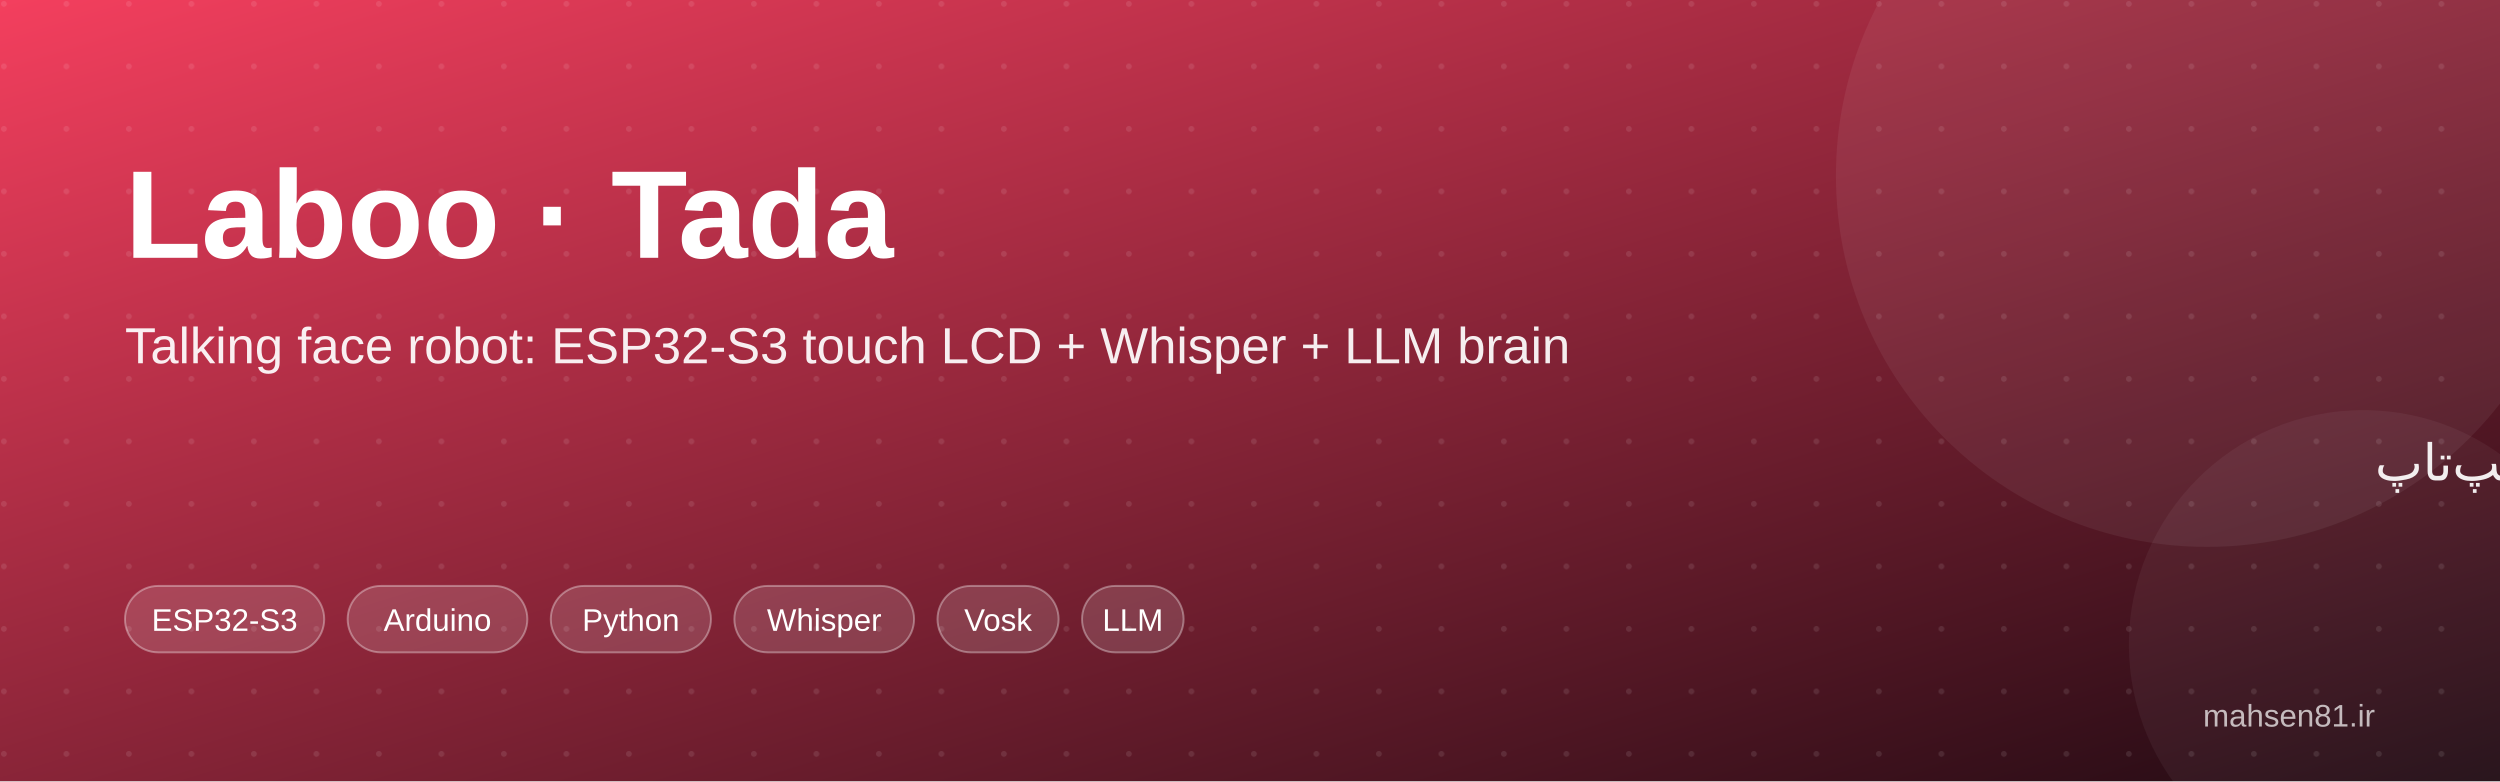
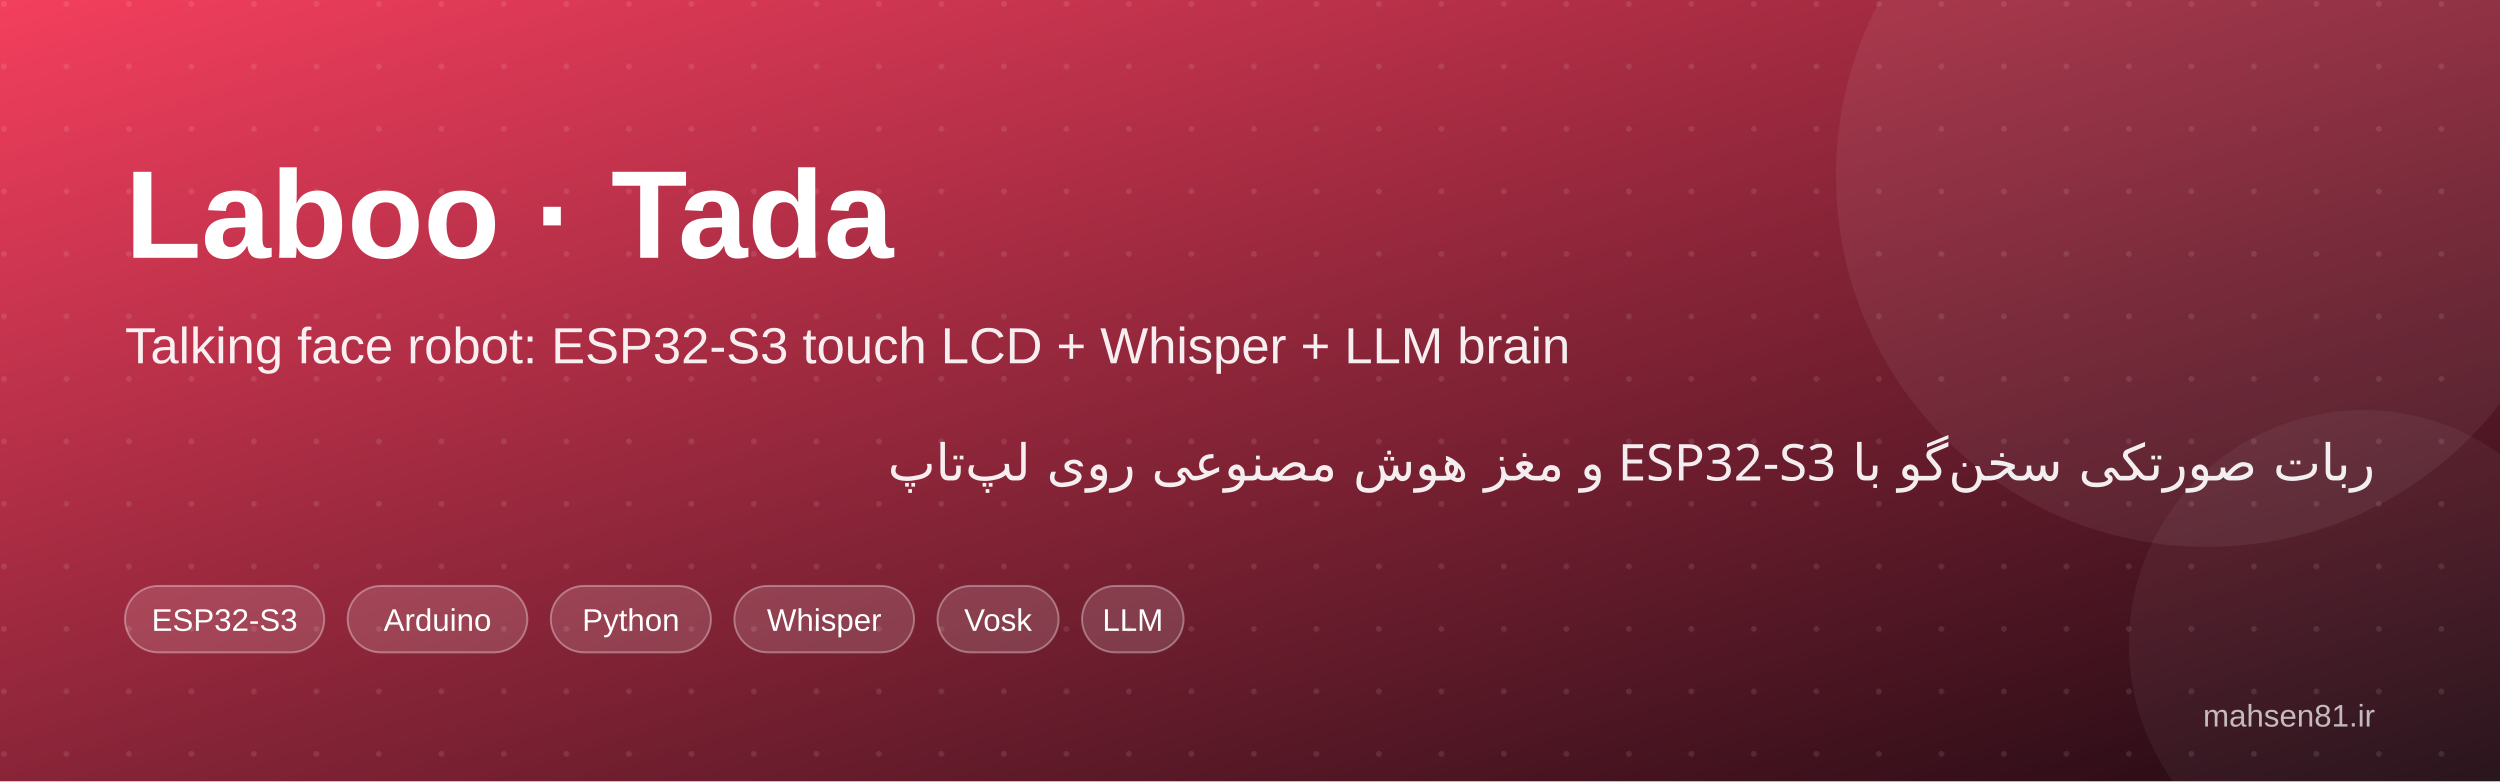
<svg xmlns="http://www.w3.org/2000/svg" width="1280" height="400" viewBox="0 0 1280 400">
  <defs>
    <linearGradient id="g" x1="0" y1="0" x2="1" y2="1">
      <stop offset="0" stop-color="#f43f5e" />
      <stop offset="1" stop-color="#1f0a12" />
    </linearGradient>
    <pattern id="p" width="32" height="32" patternUnits="userSpaceOnUse">
      <circle cx="2" cy="2" r="1.5" fill="#fff" fill-opacity=".10" />
    </pattern>
  </defs>
  <rect width="1280" height="400" fill="url(#g)" />
  <rect width="1280" height="400" fill="url(#p)" />
  <circle cx="1130" cy="90" r="190" fill="#fff" fill-opacity=".06" />
  <circle cx="1210" cy="330" r="120" fill="#fff" fill-opacity=".05" />
  <text x="64" y="132" font-size="64" font-weight="700" fill="#fff" font-family="Segoe UI,Arial">Laboo · Tada</text>
  <text x="64" y="186" font-size="26" fill="#fff" fill-opacity=".92" font-family="Segoe UI,Arial">Talking face robot: ESP32-S3 touch LCD + Whisper + LLM brain</text>
-   <text x="1216" y="246" font-size="26" fill="#fff" fill-opacity=".92" text-anchor="end" direction="rtl" font-family="Vazirmatn,Tahoma,Segoe UI">ربات صورتکی سخن‌گو با ESP32-S3 و مغز هوش مصنوعی روی لپ‌تاپ</text>
+   <text x="1216" y="246" font-size="26" fill="#fff" fill-opacity=".92" text-anchor="start" direction="rtl" font-family="Vazirmatn,Tahoma,Segoe UI">ربات صورتکی سخن‌گو با ESP32-S3 و مغز هوش مصنوعی روی لپ‌تاپ</text>
  <rect x="64" y="300" rx="17" width="102" height="34" fill="#ffffff" fill-opacity=".14" stroke="#fff" stroke-opacity=".35" />
  <text x="115.0" y="323" text-anchor="middle" font-size="16" fill="#fff" font-family="Segoe UI,Arial">ESP32-S3</text>
  <rect x="178" y="300" rx="17" width="92" height="34" fill="#ffffff" fill-opacity=".14" stroke="#fff" stroke-opacity=".35" />
  <text x="224.0" y="323" text-anchor="middle" font-size="16" fill="#fff" font-family="Segoe UI,Arial">Arduino</text>
  <rect x="282" y="300" rx="17" width="82" height="34" fill="#ffffff" fill-opacity=".14" stroke="#fff" stroke-opacity=".35" />
  <text x="323.0" y="323" text-anchor="middle" font-size="16" fill="#fff" font-family="Segoe UI,Arial">Python</text>
  <rect x="376" y="300" rx="17" width="92" height="34" fill="#ffffff" fill-opacity=".14" stroke="#fff" stroke-opacity=".35" />
  <text x="422.0" y="323" text-anchor="middle" font-size="16" fill="#fff" font-family="Segoe UI,Arial">Whisper</text>
  <rect x="480" y="300" rx="17" width="62" height="34" fill="#ffffff" fill-opacity=".14" stroke="#fff" stroke-opacity=".35" />
  <text x="511.0" y="323" text-anchor="middle" font-size="16" fill="#fff" font-family="Segoe UI,Arial">Vosk</text>
  <rect x="554" y="300" rx="17" width="52" height="34" fill="#ffffff" fill-opacity=".14" stroke="#fff" stroke-opacity=".35" />
  <text x="580.0" y="323" text-anchor="middle" font-size="16" fill="#fff" font-family="Segoe UI,Arial">LLM</text>
  <text x="1216" y="372" font-size="16" fill="#fff" fill-opacity=".7" text-anchor="end" font-family="Segoe UI,Arial">mahsen81.ir</text>
</svg>
